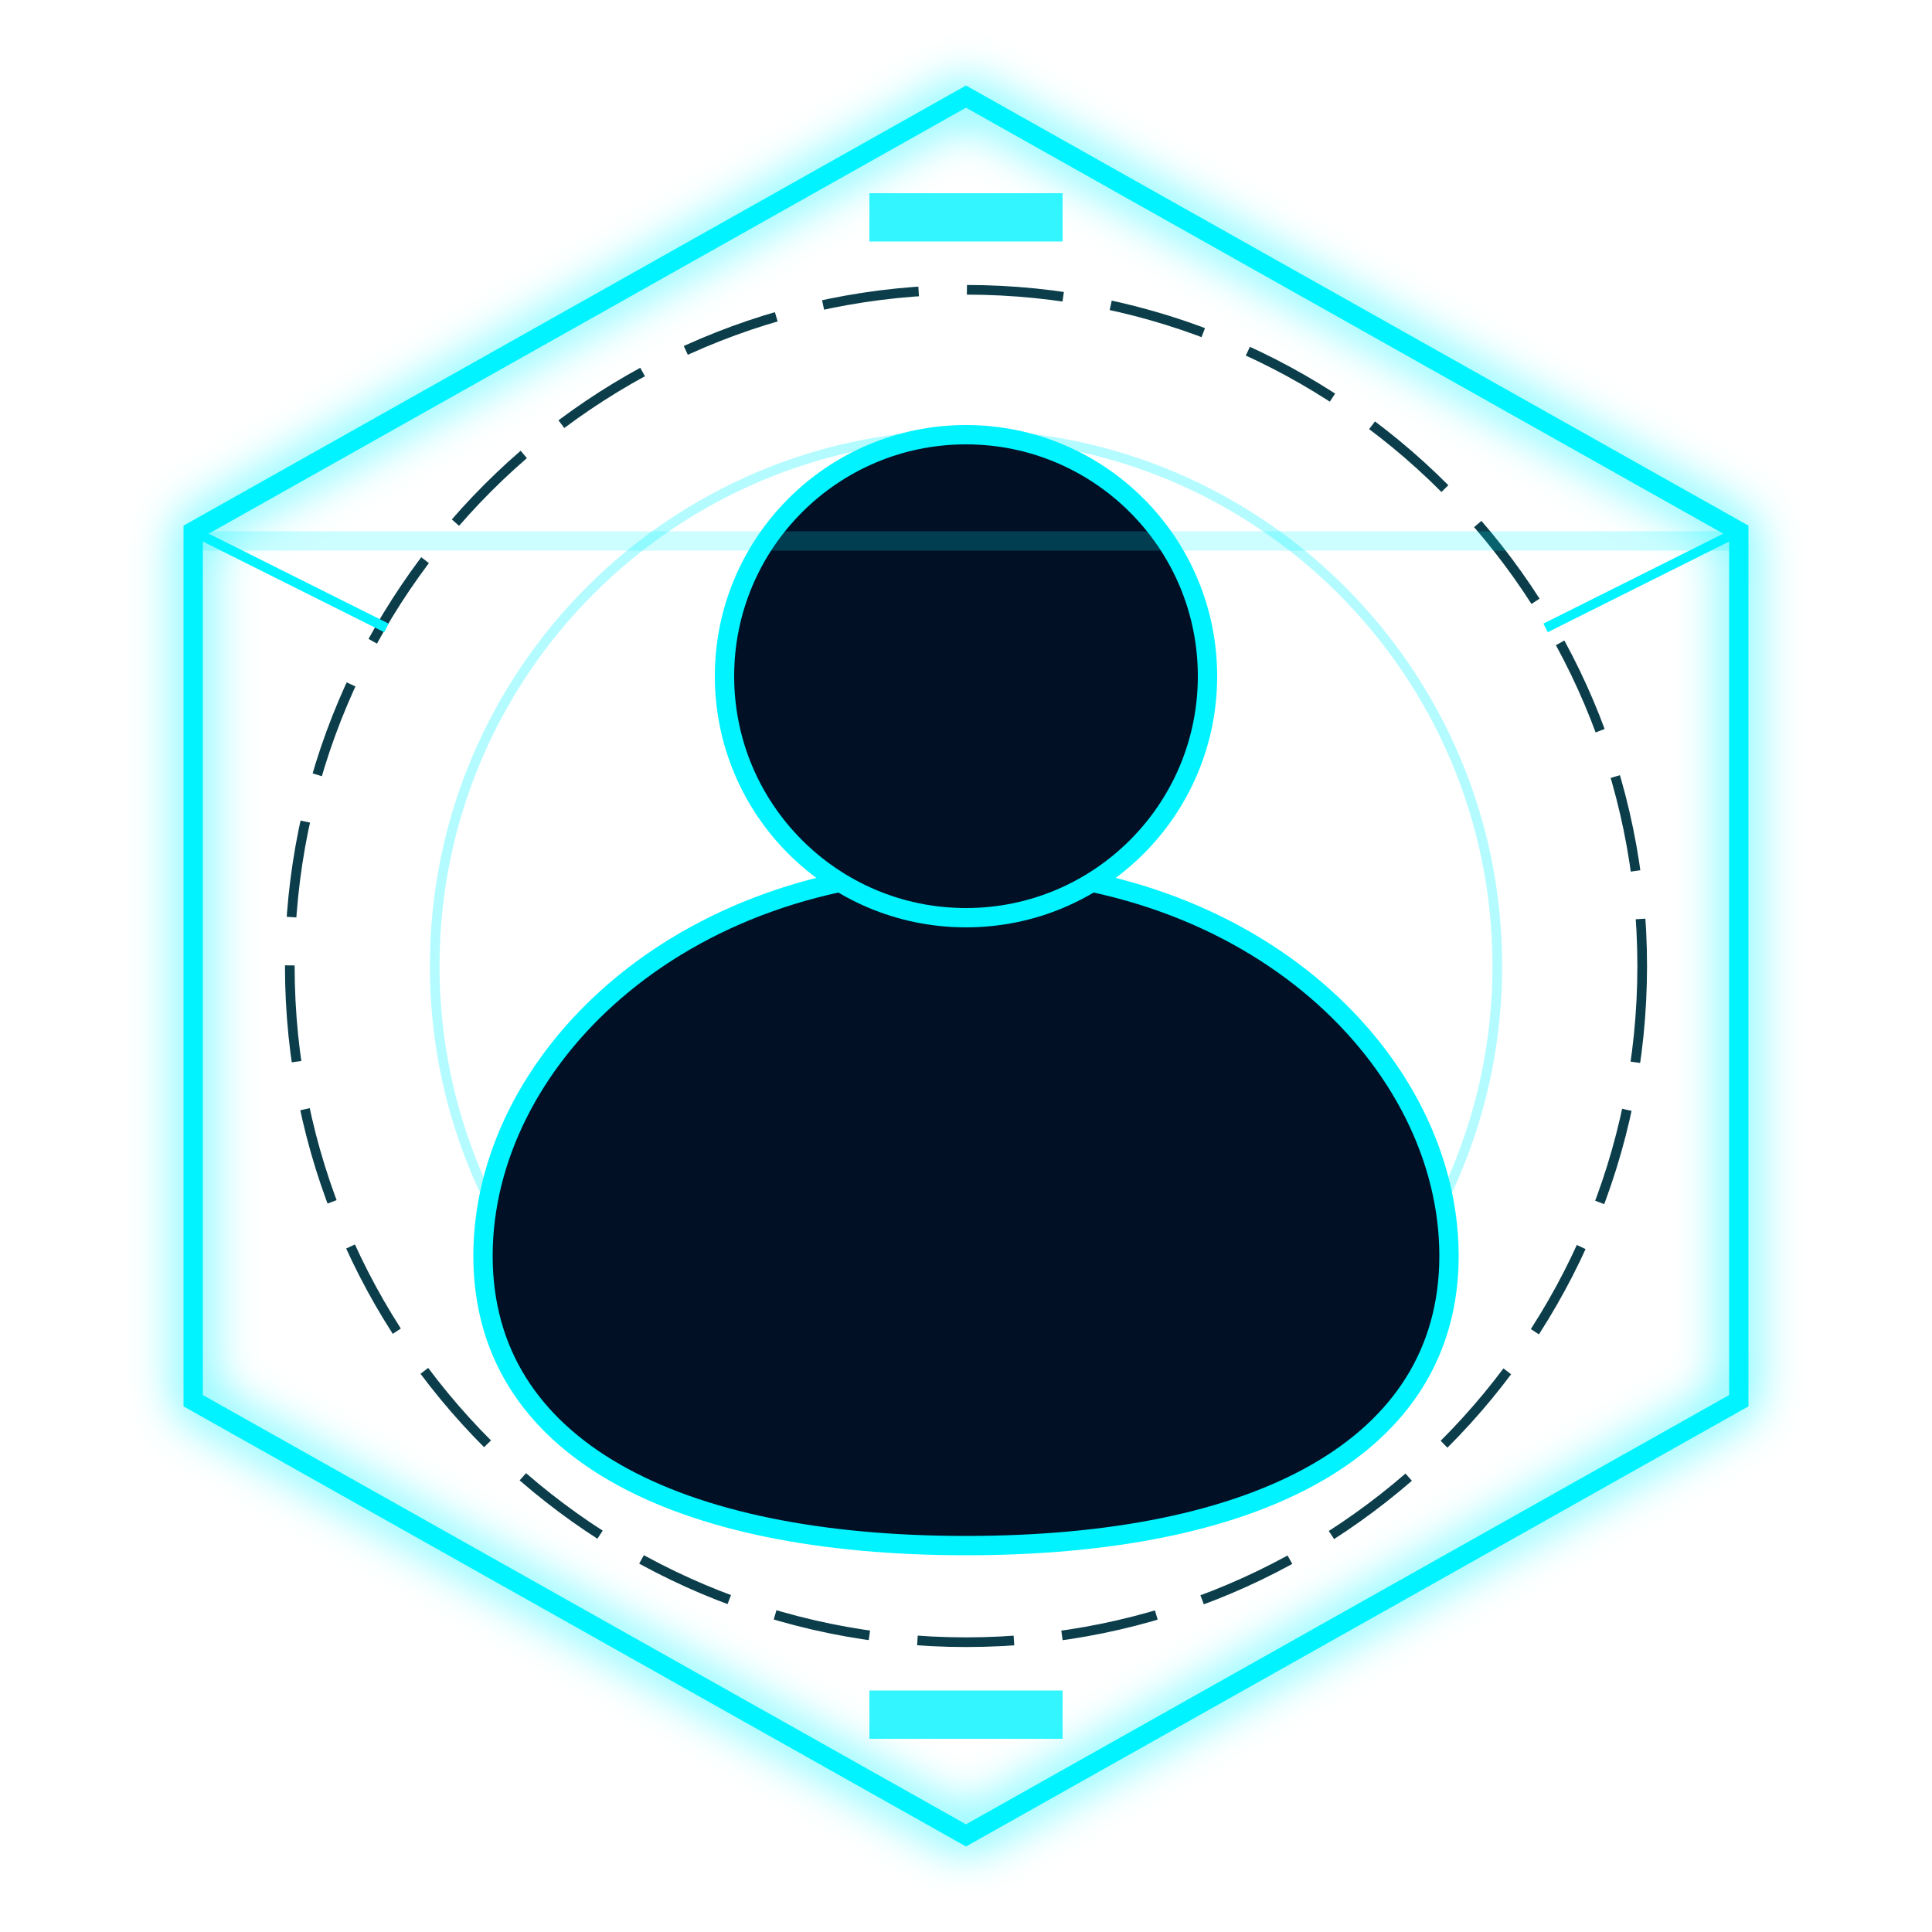
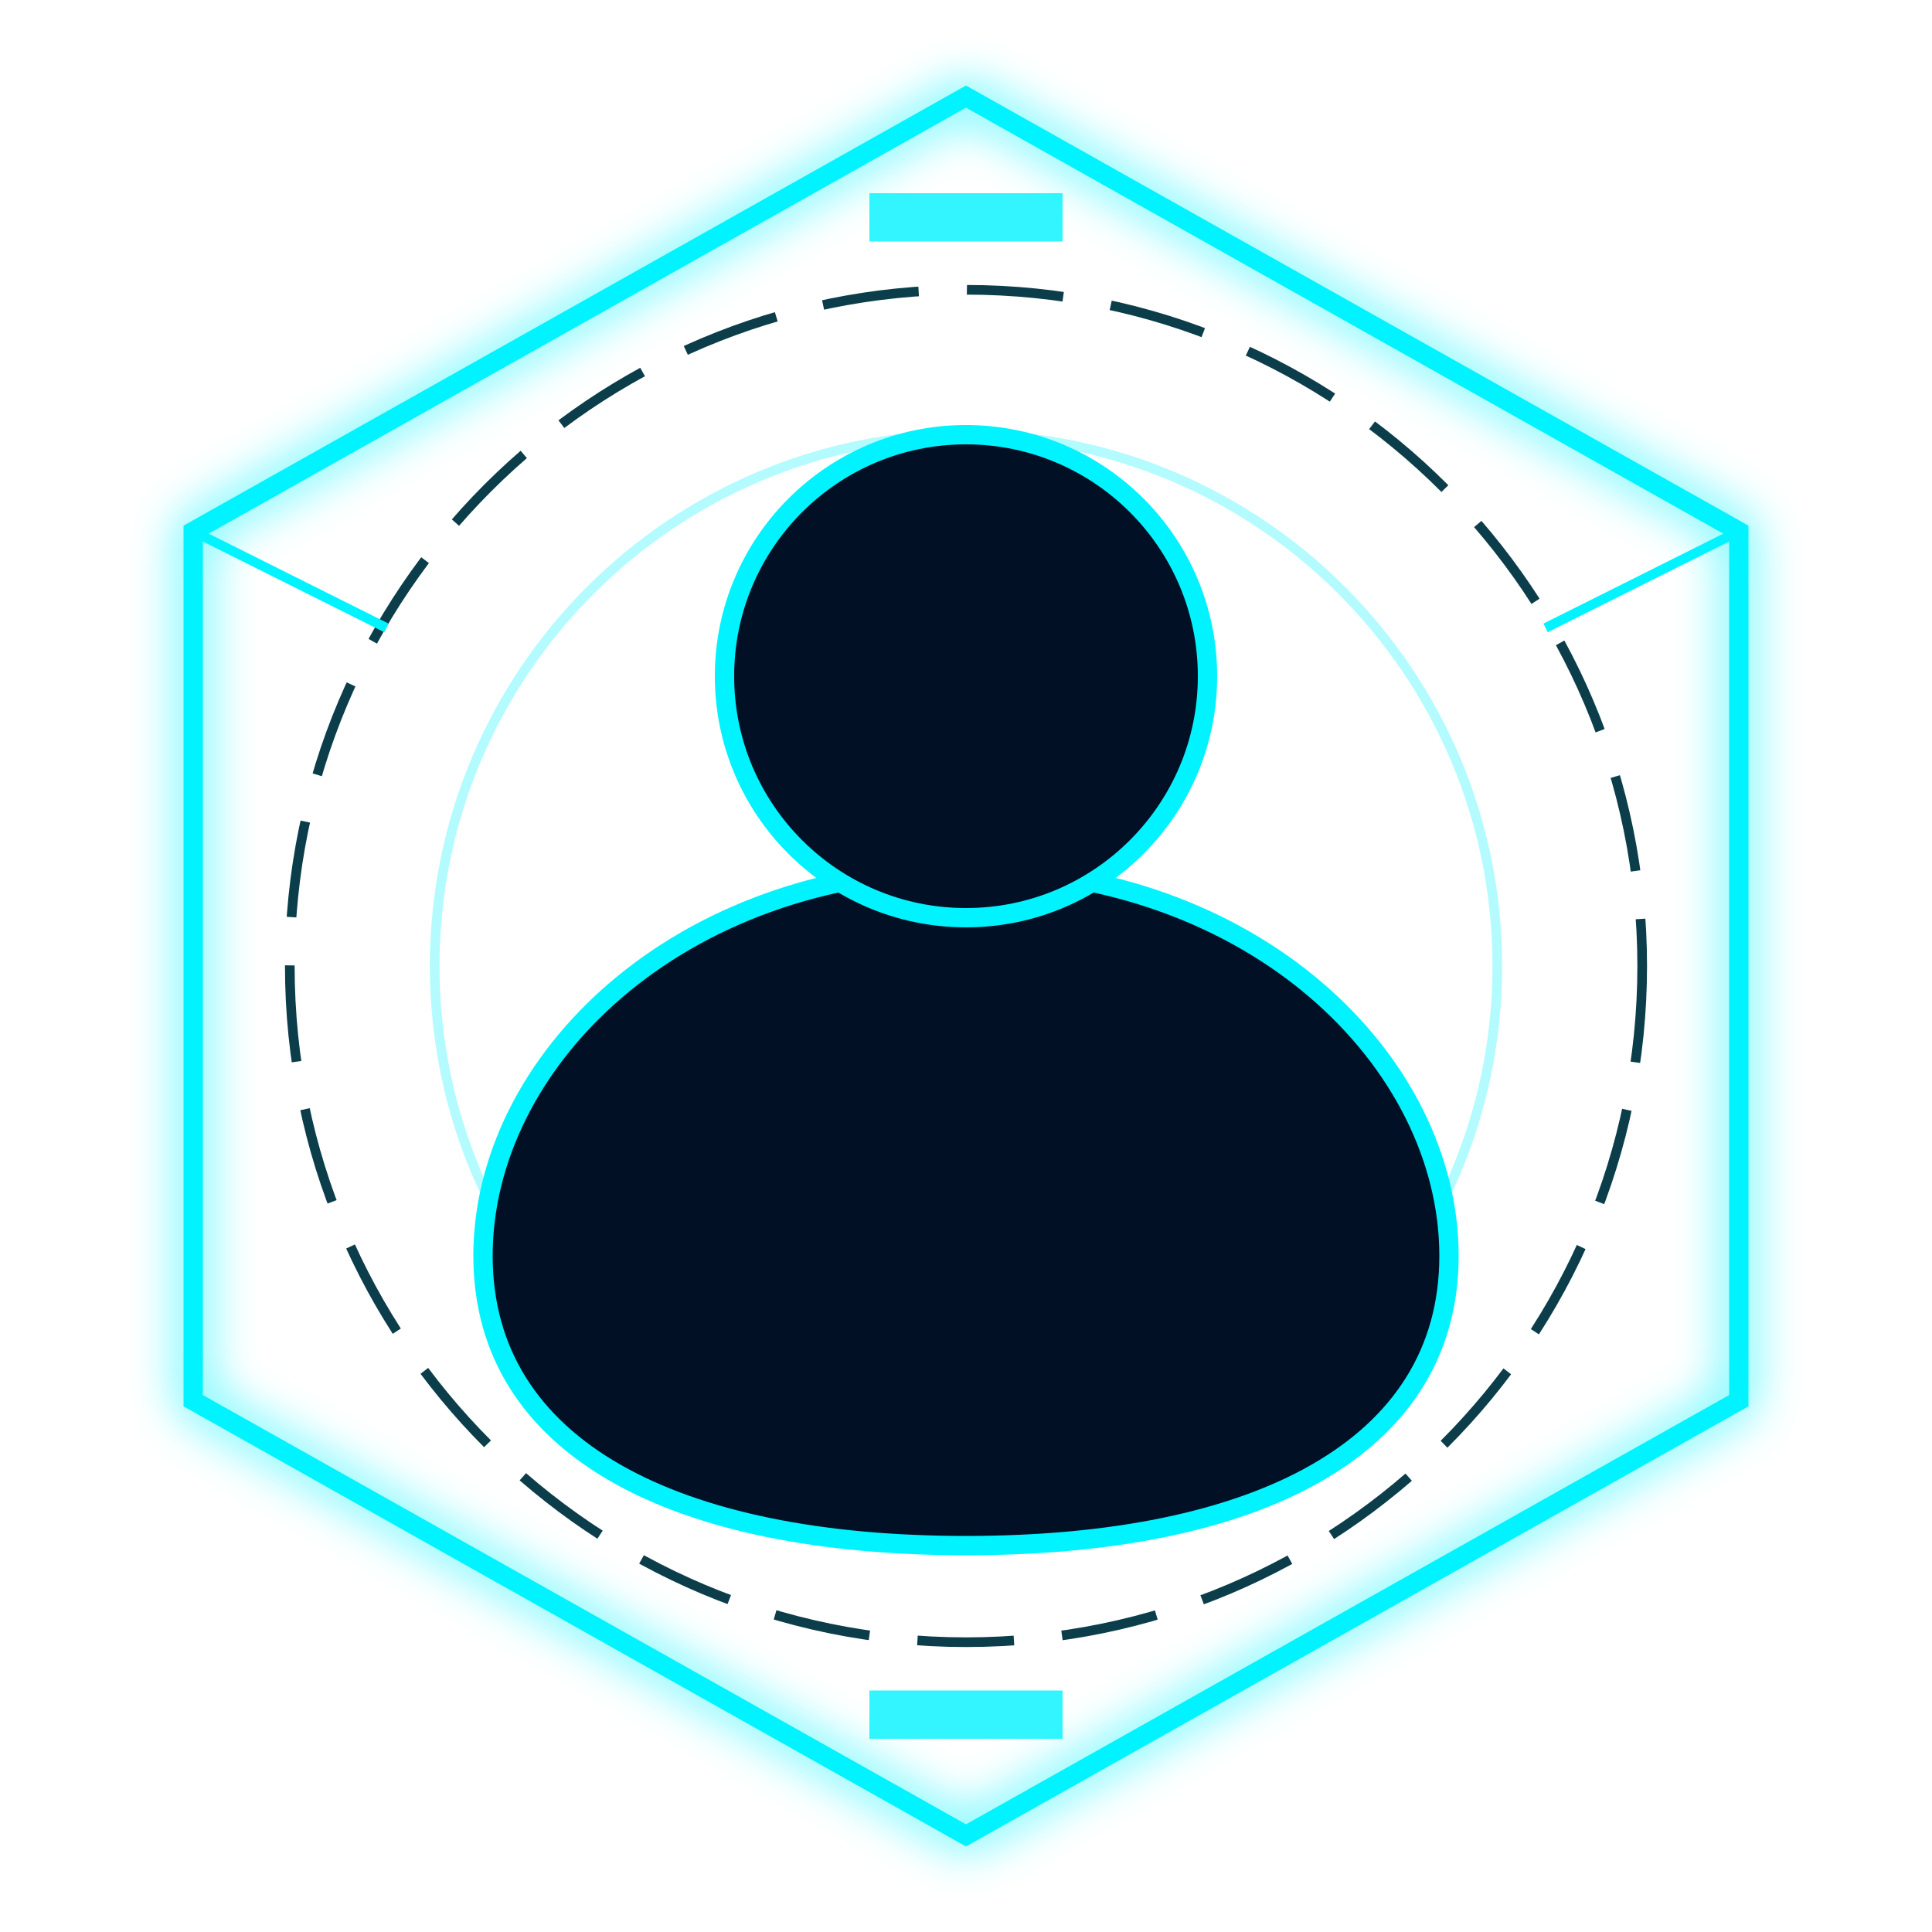
<svg xmlns="http://www.w3.org/2000/svg" viewBox="0 0 200 200">
  <defs>
    <linearGradient id="grad1" x1="0%" y1="0%" x2="100%" y2="100%">
      <stop offset="0%" style="stop-color:#00f3ff;stop-opacity:1" />
      <stop offset="100%" style="stop-color:#021025;stop-opacity:1" />
    </linearGradient>
    <filter id="glow">
      <feGaussianBlur stdDeviation="2.5" result="coloredBlur" />
      <feMerge>
        <feMergeNode in="coloredBlur" />
        <feMergeNode in="SourceGraphic" />
      </feMerge>
    </filter>
  </defs>
  <path d="M100 10 L180 55 L180 145 L100 190 L20 145 L20 55 Z" fill="none" stroke="#00f3ff" stroke-width="2" filter="url(#glow)" />
  <circle cx="100" cy="100" r="70" fill="none" stroke="#0b3e4a" stroke-width="1" stroke-dasharray="10 5" />
  <circle cx="100" cy="100" r="55" fill="none" stroke="#00f3ff" stroke-width="1" opacity="0.3" />
  <path d="M100 160 C130 160 150 150 150 130 C150 110 130 90 100 90 C70 90 50 110 50 130 C50 150 70 160 100 160 Z" fill="#021025" stroke="#00f3ff" stroke-width="2" />
  <circle cx="100" cy="70" r="25" fill="#021025" stroke="#00f3ff" stroke-width="2" />
  <rect x="90" y="20" width="20" height="5" fill="#00f3ff" opacity="0.8" />
  <rect x="90" y="175" width="20" height="5" fill="#00f3ff" opacity="0.8" />
  <path d="M20 55 L40 65" stroke="#00f3ff" stroke-width="1" />
  <path d="M180 55 L160 65" stroke="#00f3ff" stroke-width="1" />
-   <rect x="20" y="55" width="160" height="2" fill="#00f3ff" opacity="0.2">
-     <animate attributeName="y" values="55;145;55" dur="3s" repeatCount="indefinite" />
-     <animate attributeName="opacity" values="0.2;0.5;0.2" dur="3s" repeatCount="indefinite" />
-   </rect>
</svg>
